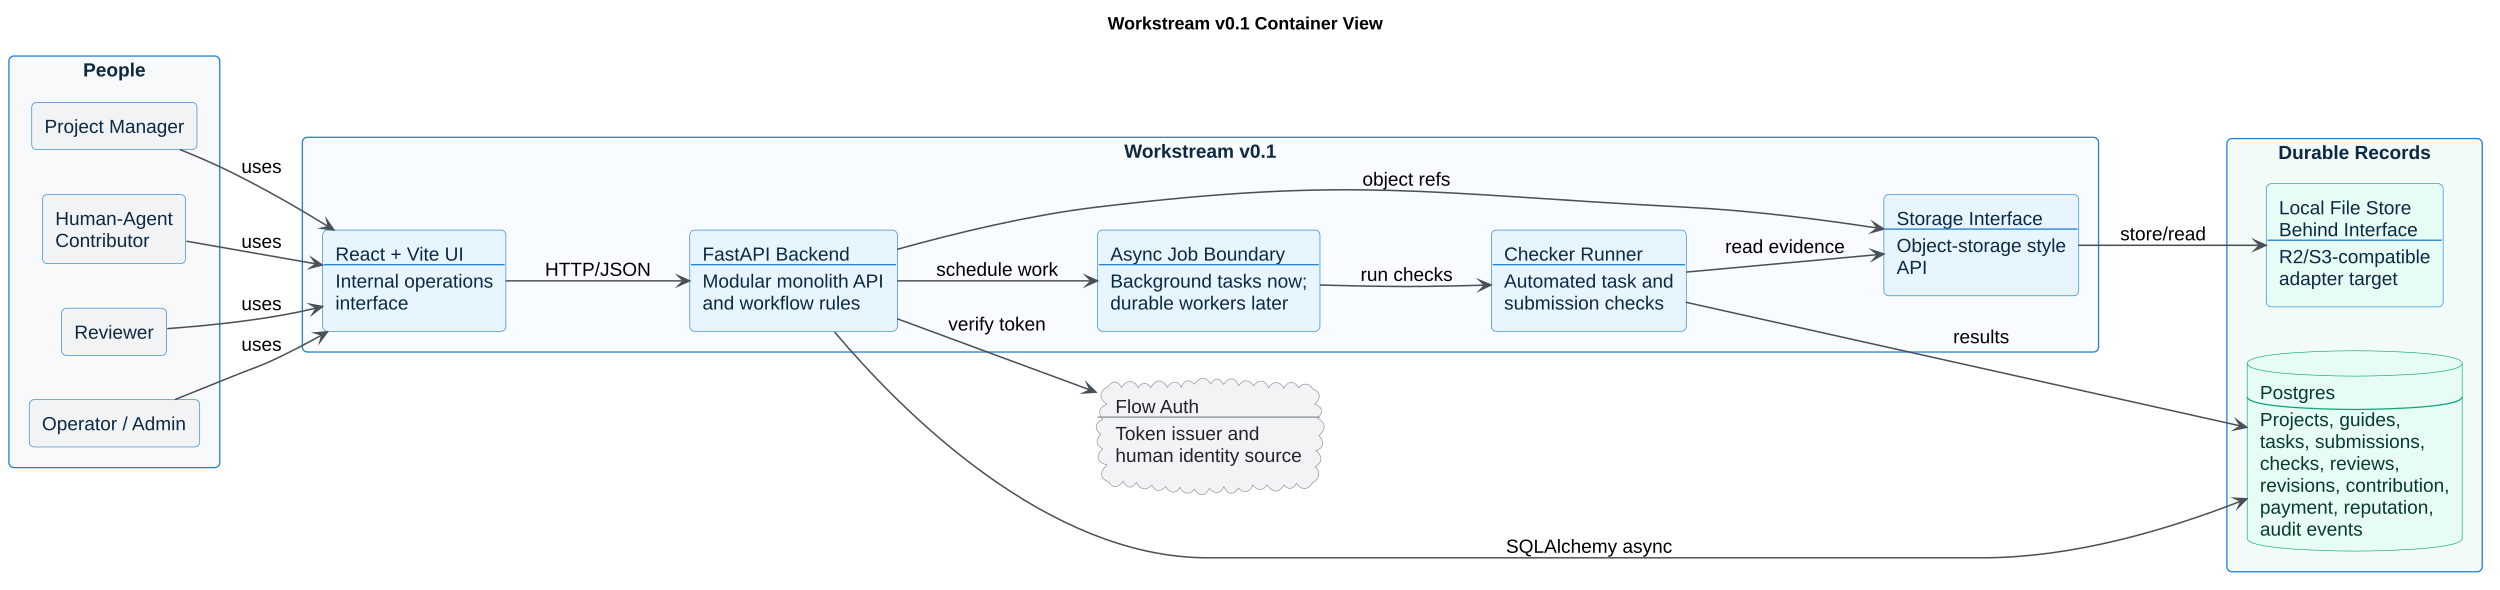
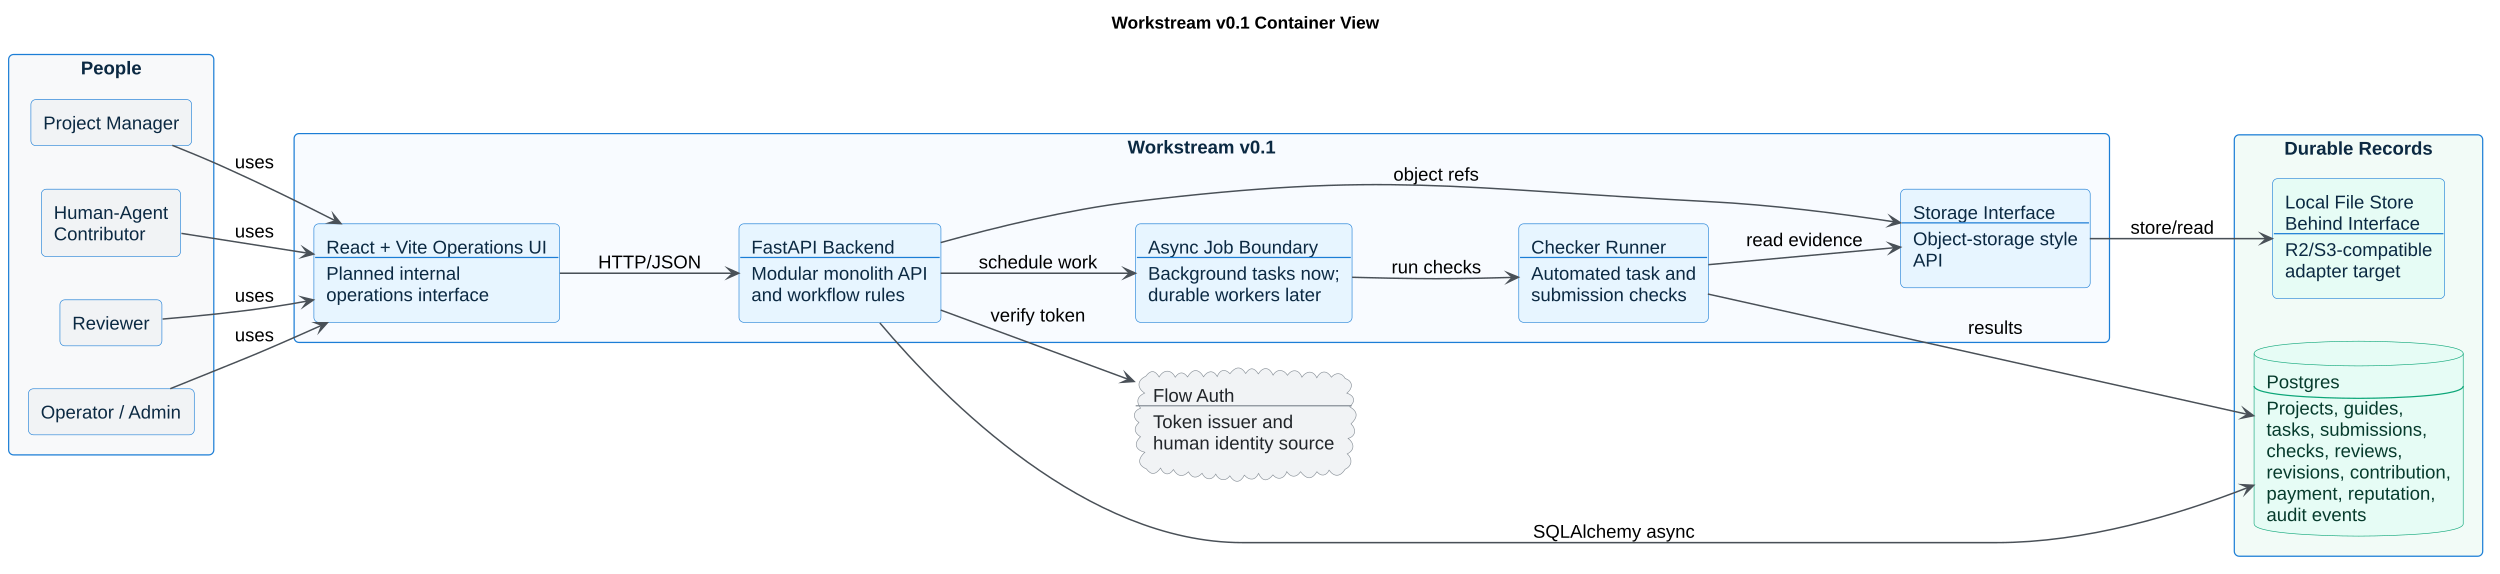
- <svg xmlns="http://www.w3.org/2000/svg" contentStyleType="text/css" data-diagram-type="DESCRIPTION" height="464px" preserveAspectRatio="none" style="width:1968px;height:464px;background:#FFFFFF;" version="1.1" viewBox="0 0 1968 464" width="1968px" zoomAndPan="magnify">
+ <svg xmlns="http://www.w3.org/2000/svg" contentStyleType="text/css" data-diagram-type="DESCRIPTION" height="464px" preserveAspectRatio="none" style="width:2023px;height:464px;background:#FFFFFF;" version="1.1" viewBox="0 0 2023 464" width="2023px" zoomAndPan="magnify">
  <defs />
  <g>
    <g class="title" data-source-line="1">
-       <text fill="#000000" font-family="Arial" font-size="14" font-weight="700" lengthAdjust="spacing" textLength="217.075" x="871.962" y="23.132">Workstream v0.1 Container View</text>
+       <text fill="#000000" font-family="Arial" font-size="14" font-weight="700" lengthAdjust="spacing" textLength="217.075" x="899.462" y="23.132">Workstream v0.1 Container View</text>
    </g>
    <g class="cluster" data-qualified-name="People" data-source-line="29" id="ent0001">
      <rect fill="#F8F9FA" height="324" rx="4" ry="4" style="stroke:#1C7ED6;stroke-width:1;" width="166" x="7" y="44.099" />
      <text fill="#0B2942" font-family="Arial" font-size="15" font-weight="700" lengthAdjust="spacing" textLength="49.182" x="65.409" y="60.169">People</text>
    </g>
    <g class="cluster" data-qualified-name="Workstream v0.1" data-source-line="38" id="ent0007">
-       <rect fill="#F8FBFF" height="169" rx="4" ry="4" style="stroke:#1C7ED6;stroke-width:1;" width="1414" x="238" y="108.099" />
-       <text fill="#0B2942" font-family="Arial" font-size="15" font-weight="700" lengthAdjust="spacing" textLength="120.059" x="884.971" y="124.168">Workstream v0.1</text>
+       <rect fill="#F8FBFF" height="169" rx="4" ry="4" style="stroke:#1C7ED6;stroke-width:1;" width="1469" x="238" y="108.099" />
+       <text fill="#0B2942" font-family="Arial" font-size="15" font-weight="700" lengthAdjust="spacing" textLength="120.059" x="912.471" y="124.168">Workstream v0.1</text>
    </g>
    <g class="cluster" data-qualified-name="Durable Records" data-source-line="46" id="ent0013">
-       <rect fill="#F2FBF7" height="341" rx="4" ry="4" style="stroke:#1C7ED6;stroke-width:1;" width="201" x="1753" y="109.099" />
-       <text fill="#0B2942" font-family="Arial" font-size="15" font-weight="700" lengthAdjust="spacing" textLength="120.037" x="1793.482" y="125.168">Durable Records</text>
+       <rect fill="#F2FBF7" height="341" rx="4" ry="4" style="stroke:#1C7ED6;stroke-width:1;" width="201" x="1808" y="109.099" />
+       <text fill="#0B2942" font-family="Arial" font-size="15" font-weight="700" lengthAdjust="spacing" textLength="120.037" x="1848.482" y="125.168">Durable Records</text>
    </g>
    <g class="entity" data-qualified-name="People.project_manager" data-source-line="30" id="ent0002">
      <rect fill="#F1F3F5" height="37.248" rx="4" ry="4" style="stroke:#1C7ED6;stroke-width:0.5;" width="130.054" x="25" y="80.599" />
      <text fill="#0B2942" font-family="Arial" font-size="15" lengthAdjust="spacing" textLength="110.054" x="35" y="104.668">Project Manager</text>
    </g>
    <g class="entity" data-qualified-name="People.worker" data-source-line="31" id="ent0003">
      <rect fill="#F1F3F5" height="54.497" rx="4" ry="4" style="stroke:#1C7ED6;stroke-width:0.5;" width="112.549" x="33.5" y="153.099" />
      <text fill="#0B2942" font-family="Arial" font-size="15" lengthAdjust="spacing" textLength="92.549" x="43.5" y="177.168">Human-Agent</text>
      <text fill="#0B2942" font-family="Arial" font-size="15" lengthAdjust="spacing" textLength="74.202" x="43.5" y="194.417">Contributor</text>
    </g>
    <g class="entity" data-qualified-name="People.reviewer" data-source-line="32" id="ent0004">
      <rect fill="#F1F3F5" height="37.248" rx="4" ry="4" style="stroke:#1C7ED6;stroke-width:0.5;" width="82.519" x="48.5" y="242.599" />
      <text fill="#0B2942" font-family="Arial" font-size="15" lengthAdjust="spacing" textLength="62.52" x="58.5" y="266.668">Reviewer</text>
    </g>
    <g class="entity" data-qualified-name="People.operator" data-source-line="33" id="ent0005">
      <rect fill="#F1F3F5" height="37.248" rx="4" ry="4" style="stroke:#1C7ED6;stroke-width:0.5;" width="134.214" x="23" y="314.599" />
      <text fill="#0B2942" font-family="Arial" font-size="15" lengthAdjust="spacing" textLength="114.214" x="33" y="338.668">Operator / Admin</text>
    </g>
    <g class="entity" data-qualified-name="Workstream v0.1.frontend" data-source-line="39" id="ent0008">
-       <rect fill="#E7F5FF" height="79.746" rx="4" ry="4" style="stroke:#1C7ED6;stroke-width:0.5;" width="144.248" x="254" y="181.099" />
-       <text fill="#0B2942" font-family="Arial" font-size="15" lengthAdjust="spacing" textLength="101.294" x="264" y="205.168">React + Vite UI</text>
-       <line style="stroke:#1C7ED6;stroke-width:1;" x1="255" x2="397.248" y1="208.347" y2="208.347" />
-       <text fill="#0B2942" font-family="Arial" font-size="15" lengthAdjust="spacing" textLength="124.248" x="264" y="226.417">Internal operations</text>
-       <text fill="#0B2942" font-family="Arial" font-size="15" lengthAdjust="spacing" textLength="57.532" x="264" y="243.666">interface</text>
+       <rect fill="#E7F5FF" height="79.746" rx="4" ry="4" style="stroke:#1C7ED6;stroke-width:0.5;" width="198.835" x="254" y="181.099" />
+       <text fill="#0B2942" font-family="Arial" font-size="15" lengthAdjust="spacing" textLength="178.835" x="264" y="205.168">React + Vite Operations UI</text>
+       <line style="stroke:#1C7ED6;stroke-width:1;" x1="255" x2="451.835" y1="208.347" y2="208.347" />
+       <text fill="#0B2942" font-family="Arial" font-size="15" lengthAdjust="spacing" textLength="108.413" x="264" y="226.417">Planned internal</text>
+       <text fill="#0B2942" font-family="Arial" font-size="15" lengthAdjust="spacing" textLength="131.748" x="264" y="243.666">operations interface</text>
    </g>
    <g class="entity" data-qualified-name="Workstream v0.1.api" data-source-line="40" id="ent0009">
-       <rect fill="#E7F5FF" height="79.746" rx="4" ry="4" style="stroke:#1C7ED6;stroke-width:0.5;" width="163.401" x="543" y="181.099" />
-       <text fill="#0B2942" font-family="Arial" font-size="15" lengthAdjust="spacing" textLength="115.891" x="553" y="205.168">FastAPI Backend</text>
-       <line style="stroke:#1C7ED6;stroke-width:1;" x1="544" x2="705.401" y1="208.347" y2="208.347" />
-       <text fill="#0B2942" font-family="Arial" font-size="15" lengthAdjust="spacing" textLength="143.401" x="553" y="226.417">Modular monolith API</text>
-       <text fill="#0B2942" font-family="Arial" font-size="15" lengthAdjust="spacing" textLength="124.219" x="553" y="243.666">and workflow rules</text>
+       <rect fill="#E7F5FF" height="79.746" rx="4" ry="4" style="stroke:#1C7ED6;stroke-width:0.5;" width="163.401" x="598" y="181.099" />
+       <text fill="#0B2942" font-family="Arial" font-size="15" lengthAdjust="spacing" textLength="115.891" x="608" y="205.168">FastAPI Backend</text>
+       <line style="stroke:#1C7ED6;stroke-width:1;" x1="599" x2="760.401" y1="208.347" y2="208.347" />
+       <text fill="#0B2942" font-family="Arial" font-size="15" lengthAdjust="spacing" textLength="143.401" x="608" y="226.417">Modular monolith API</text>
+       <text fill="#0B2942" font-family="Arial" font-size="15" lengthAdjust="spacing" textLength="124.219" x="608" y="243.666">and workflow rules</text>
    </g>
    <g class="entity" data-qualified-name="Workstream v0.1.jobs" data-source-line="41" id="ent0010">
-       <rect fill="#E7F5FF" height="79.746" rx="4" ry="4" style="stroke:#1C7ED6;stroke-width:0.5;" width="175.083" x="864" y="181.099" />
-       <text fill="#0B2942" font-family="Arial" font-size="15" lengthAdjust="spacing" textLength="137.578" x="874" y="205.168">Async Job Boundary</text>
-       <line style="stroke:#1C7ED6;stroke-width:1;" x1="865" x2="1038.083" y1="208.347" y2="208.347" />
-       <text fill="#0B2942" font-family="Arial" font-size="15" lengthAdjust="spacing" textLength="155.083" x="874" y="226.417">Background tasks now;</text>
-       <text fill="#0B2942" font-family="Arial" font-size="15" lengthAdjust="spacing" textLength="140.061" x="874" y="243.666">durable workers later</text>
+       <rect fill="#E7F5FF" height="79.746" rx="4" ry="4" style="stroke:#1C7ED6;stroke-width:0.5;" width="175.083" x="919" y="181.099" />
+       <text fill="#0B2942" font-family="Arial" font-size="15" lengthAdjust="spacing" textLength="137.578" x="929" y="205.168">Async Job Boundary</text>
+       <line style="stroke:#1C7ED6;stroke-width:1;" x1="920" x2="1093.083" y1="208.347" y2="208.347" />
+       <text fill="#0B2942" font-family="Arial" font-size="15" lengthAdjust="spacing" textLength="155.083" x="929" y="226.417">Background tasks now;</text>
+       <text fill="#0B2942" font-family="Arial" font-size="15" lengthAdjust="spacing" textLength="140.061" x="929" y="243.666">durable workers later</text>
    </g>
    <g class="entity" data-qualified-name="Workstream v0.1.checker" data-source-line="42" id="ent0011">
-       <rect fill="#E7F5FF" height="79.746" rx="4" ry="4" style="stroke:#1C7ED6;stroke-width:0.5;" width="153.418" x="1174" y="181.099" />
-       <text fill="#0B2942" font-family="Arial" font-size="15" lengthAdjust="spacing" textLength="109.219" x="1184" y="205.168">Checker Runner</text>
-       <line style="stroke:#1C7ED6;stroke-width:1;" x1="1175" x2="1326.418" y1="208.347" y2="208.347" />
-       <text fill="#0B2942" font-family="Arial" font-size="15" lengthAdjust="spacing" textLength="133.418" x="1184" y="226.417">Automated task and</text>
-       <text fill="#0B2942" font-family="Arial" font-size="15" lengthAdjust="spacing" textLength="125.881" x="1184" y="243.666">submission checks</text>
+       <rect fill="#E7F5FF" height="79.746" rx="4" ry="4" style="stroke:#1C7ED6;stroke-width:0.5;" width="153.418" x="1229" y="181.099" />
+       <text fill="#0B2942" font-family="Arial" font-size="15" lengthAdjust="spacing" textLength="109.219" x="1239" y="205.168">Checker Runner</text>
+       <line style="stroke:#1C7ED6;stroke-width:1;" x1="1230" x2="1381.418" y1="208.347" y2="208.347" />
+       <text fill="#0B2942" font-family="Arial" font-size="15" lengthAdjust="spacing" textLength="133.418" x="1239" y="226.417">Automated task and</text>
+       <text fill="#0B2942" font-family="Arial" font-size="15" lengthAdjust="spacing" textLength="125.881" x="1239" y="243.666">submission checks</text>
    </g>
    <g class="entity" data-qualified-name="Workstream v0.1.storage_adapter" data-source-line="43" id="ent0012">
-       <rect fill="#E7F5FF" height="79.746" rx="4" ry="4" style="stroke:#1C7ED6;stroke-width:0.5;" width="153.389" x="1483" y="153.099" />
-       <text fill="#0B2942" font-family="Arial" font-size="15" lengthAdjust="spacing" textLength="115.071" x="1493" y="177.168">Storage Interface</text>
-       <line style="stroke:#1C7ED6;stroke-width:1;" x1="1484" x2="1635.389" y1="180.347" y2="180.347" />
-       <text fill="#0B2942" font-family="Arial" font-size="15" lengthAdjust="spacing" textLength="133.389" x="1493" y="198.417">Object-storage style</text>
-       <text fill="#0B2942" font-family="Arial" font-size="15" lengthAdjust="spacing" textLength="24.177" x="1493" y="215.666">API</text>
+       <rect fill="#E7F5FF" height="79.746" rx="4" ry="4" style="stroke:#1C7ED6;stroke-width:0.5;" width="153.389" x="1538" y="153.099" />
+       <text fill="#0B2942" font-family="Arial" font-size="15" lengthAdjust="spacing" textLength="115.071" x="1548" y="177.168">Storage Interface</text>
+       <line style="stroke:#1C7ED6;stroke-width:1;" x1="1539" x2="1690.389" y1="180.347" y2="180.347" />
+       <text fill="#0B2942" font-family="Arial" font-size="15" lengthAdjust="spacing" textLength="133.389" x="1548" y="198.417">Object-storage style</text>
+       <text fill="#0B2942" font-family="Arial" font-size="15" lengthAdjust="spacing" textLength="24.177" x="1548" y="215.666">API</text>
    </g>
    <g class="entity" data-qualified-name="Durable Records.postgres" data-source-line="47" id="ent0014">
-       <path d="M1769,286.099 C1769,276.099 1853.619,276.099 1853.619,276.099 C1853.619,276.099 1938.238,276.099 1938.238,286.099 L1938.238,423.838 C1938.238,433.838 1853.619,433.838 1853.619,433.838 C1853.619,433.838 1769,433.838 1769,423.838 L1769,286.099" fill="#E6FCF5" style="stroke:#0CA678;stroke-width:0.5;" />
-       <path d="M1769,286.099 C1769,296.099 1853.619,296.099 1853.619,296.099 C1853.619,296.099 1938.238,296.099 1938.238,286.099" fill="none" style="stroke:#0CA678;stroke-width:0.5;" />
-       <text fill="#063B2C" font-family="Arial" font-size="15" lengthAdjust="spacing" textLength="59.194" x="1779" y="314.168">Postgres</text>
-       <path d="M1769,312.347 C1769,322.347 1853.619,322.347 1853.619,322.347 C1853.619,322.347 1938.238,322.347 1938.238,312.347" fill="none" style="stroke:#0CA678;stroke-width:1;" />
-       <text fill="#063B2C" font-family="Arial" font-size="15" lengthAdjust="spacing" textLength="110.889" x="1779" y="335.417">Projects, guides,</text>
-       <text fill="#063B2C" font-family="Arial" font-size="15" lengthAdjust="spacing" textLength="130.042" x="1779" y="352.666">tasks, submissions,</text>
-       <text fill="#063B2C" font-family="Arial" font-size="15" lengthAdjust="spacing" textLength="110.032" x="1779" y="369.914">checks, reviews,</text>
-       <text fill="#063B2C" font-family="Arial" font-size="15" lengthAdjust="spacing" textLength="149.238" x="1779" y="387.163">revisions, contribution,</text>
-       <text fill="#063B2C" font-family="Arial" font-size="15" lengthAdjust="spacing" textLength="136.75" x="1779" y="404.411">payment, reputation,</text>
-       <text fill="#063B2C" font-family="Arial" font-size="15" lengthAdjust="spacing" textLength="80.889" x="1779" y="421.66">audit events</text>
+       <path d="M1824,286.099 C1824,276.099 1908.619,276.099 1908.619,276.099 C1908.619,276.099 1993.238,276.099 1993.238,286.099 L1993.238,423.838 C1993.238,433.838 1908.619,433.838 1908.619,433.838 C1908.619,433.838 1824,433.838 1824,423.838 L1824,286.099" fill="#E6FCF5" style="stroke:#0CA678;stroke-width:0.5;" />
+       <path d="M1824,286.099 C1824,296.099 1908.619,296.099 1908.619,296.099 C1908.619,296.099 1993.238,296.099 1993.238,286.099" fill="none" style="stroke:#0CA678;stroke-width:0.5;" />
+       <text fill="#063B2C" font-family="Arial" font-size="15" lengthAdjust="spacing" textLength="59.194" x="1834" y="314.168">Postgres</text>
+       <path d="M1824,312.347 C1824,322.347 1908.619,322.347 1908.619,322.347 C1908.619,322.347 1993.238,322.347 1993.238,312.347" fill="none" style="stroke:#0CA678;stroke-width:1;" />
+       <text fill="#063B2C" font-family="Arial" font-size="15" lengthAdjust="spacing" textLength="110.889" x="1834" y="335.417">Projects, guides,</text>
+       <text fill="#063B2C" font-family="Arial" font-size="15" lengthAdjust="spacing" textLength="130.042" x="1834" y="352.666">tasks, submissions,</text>
+       <text fill="#063B2C" font-family="Arial" font-size="15" lengthAdjust="spacing" textLength="110.032" x="1834" y="369.914">checks, reviews,</text>
+       <text fill="#063B2C" font-family="Arial" font-size="15" lengthAdjust="spacing" textLength="149.238" x="1834" y="387.163">revisions, contribution,</text>
+       <text fill="#063B2C" font-family="Arial" font-size="15" lengthAdjust="spacing" textLength="136.75" x="1834" y="404.411">payment, reputation,</text>
+       <text fill="#063B2C" font-family="Arial" font-size="15" lengthAdjust="spacing" textLength="80.889" x="1834" y="421.66">audit events</text>
    </g>
    <g class="entity" data-qualified-name="Durable Records.file_store" data-source-line="48" id="ent0015">
-       <rect fill="#E6FCF5" height="96.994" rx="4" ry="4" style="stroke:#1C7ED6;stroke-width:0.5;" width="139.224" x="1784" y="144.599" />
-       <text fill="#0B2942" font-family="Arial" font-size="15" lengthAdjust="spacing" textLength="104.216" x="1794" y="168.668">Local File Store</text>
-       <text fill="#0B2942" font-family="Arial" font-size="15" lengthAdjust="spacing" textLength="109.241" x="1794" y="185.917">Behind Interface</text>
-       <line style="stroke:#1C7ED6;stroke-width:1;" x1="1785" x2="1922.224" y1="189.096" y2="189.096" />
-       <text fill="#0B2942" font-family="Arial" font-size="15" lengthAdjust="spacing" textLength="119.224" x="1794" y="207.166">R2/S3-compatible</text>
-       <text fill="#0B2942" font-family="Arial" font-size="15" lengthAdjust="spacing" textLength="93.398" x="1794" y="224.414">adapter target</text>
+       <rect fill="#E6FCF5" height="96.994" rx="4" ry="4" style="stroke:#1C7ED6;stroke-width:0.5;" width="139.224" x="1839" y="144.599" />
+       <text fill="#0B2942" font-family="Arial" font-size="15" lengthAdjust="spacing" textLength="104.216" x="1849" y="168.668">Local File Store</text>
+       <text fill="#0B2942" font-family="Arial" font-size="15" lengthAdjust="spacing" textLength="109.241" x="1849" y="185.917">Behind Interface</text>
+       <line style="stroke:#1C7ED6;stroke-width:1;" x1="1840" x2="1977.224" y1="189.096" y2="189.096" />
+       <text fill="#0B2942" font-family="Arial" font-size="15" lengthAdjust="spacing" textLength="119.224" x="1849" y="207.166">R2/S3-compatible</text>
+       <text fill="#0B2942" font-family="Arial" font-size="15" lengthAdjust="spacing" textLength="93.398" x="1849" y="224.414">adapter target</text>
    </g>
    <g class="entity" data-qualified-name="flow_auth" data-source-line="36" id="ent0006">
-       <path d="M872.128,304.503 C876.098,299.221 879.562,299.464 882.976,305.058 C886.465,298.976 892.673,298.582 895.984,305.239 C899.12,300.717 902.615,300.534 905.966,304.999 C909.928,298.331 914.818,298.029 918.912,304.872 C921.956,300.138 926.726,298.974 929.983,304.644 C932.006,299.29 936.12,298.013 940.283,302.377 C944.398,297.108 948.744,295.423 953.016,302.212 C956.586,296.769 959.974,297.454 963.218,302.528 C967.247,296.389 972.233,297.013 975.195,303.538 C978.341,298.179 983.835,298.888 986.85,303.688 C990.638,298.055 996.226,299.155 998.525,305.18 C1001.974,300.072 1007.586,299.378 1010.553,305.688 C1013.714,299.715 1018.741,299.438 1022.384,305.203 C1025.922,301.037 1030.884,301.493 1033.543,306.297 C1040.373,308.696 1039.628,314.414 1034.891,318.132 C1041.076,320.106 1042.113,324.828 1037.207,329.136 C1044.267,333.303 1043.624,337.831 1038.271,342.954 C1042.4,346.883 1042.456,352.946 1035.922,354.752 C1040.965,358.455 1041.454,364.257 1035.174,367.285 C1039.811,371.198 1039.064,377.149 1033.515,379.701 C1029.818,385.651 1024.892,386.521 1020.481,380.478 C1018.331,385.135 1013.96,385.85 1010.673,381.753 C1006.043,388.91 1002.021,387.553 997.405,381.739 C994.04,386.66 989.6,386.564 986.266,381.704 C984.549,387.059 979.157,389.18 975.071,384.293 C970.75,389.728 966.546,389.841 963.422,383.144 C960.618,389.035 955.973,388.943 951.935,384.519 C948.732,390.907 943.955,391.176 940.174,385.063 C936.633,390.092 931.101,388.611 928.769,383.679 C925.563,389.298 920.247,388.265 917.696,383.013 C913.703,387.207 909.673,387.428 906.737,381.83 C901.976,386.601 897.737,385.505 894.544,379.975 C890.977,385.337 886.485,384.177 884.139,378.793 C880.519,383.742 876.887,385.109 872.654,379.458 C864.892,376.092 866.325,370.552 871.383,365.978 C863.952,364.198 862.031,358.924 867.903,353.45 C862.73,350.182 862.09,346.223 866.618,341.878 C861.263,338.214 861.785,332.67 867.905,330.279 C864.105,324.846 865.225,320.824 871.236,318.068 C864.931,313.931 865.062,307.761 872.128,304.503" fill="#F1F3F5" style="stroke:#868E96;stroke-width:0.5;" />
-       <text fill="#212529" font-family="Arial" font-size="15" lengthAdjust="spacing" textLength="66.694" x="878" y="325.168">Flow Auth</text>
-       <line style="stroke:#868E96;stroke-width:1;" x1="864" x2="1038.748" y1="328.347" y2="328.347" />
-       <text fill="#212529" font-family="Arial" font-size="15" lengthAdjust="spacing" textLength="115.064" x="878" y="346.417">Token issuer and</text>
-       <text fill="#212529" font-family="Arial" font-size="15" lengthAdjust="spacing" textLength="146.748" x="878" y="363.666">human identity source</text>
+       <path d="M927.128,304.503 C931.098,299.221 934.562,299.464 937.976,305.058 C941.465,298.976 947.673,298.582 950.984,305.239 C954.12,300.717 957.615,300.534 960.966,304.999 C964.928,298.331 969.818,298.029 973.912,304.872 C976.956,300.138 981.726,298.974 984.983,304.644 C987.006,299.29 991.12,298.013 995.283,302.377 C999.398,297.108 1003.744,295.423 1008.016,302.212 C1011.586,296.769 1014.974,297.454 1018.218,302.528 C1022.247,296.389 1027.233,297.013 1030.195,303.538 C1033.341,298.179 1038.835,298.888 1041.85,303.688 C1045.638,298.055 1051.226,299.155 1053.525,305.18 C1056.974,300.072 1062.586,299.378 1065.553,305.688 C1068.714,299.715 1073.741,299.438 1077.384,305.203 C1080.922,301.037 1085.884,301.493 1088.543,306.297 C1095.373,308.696 1094.628,314.414 1089.891,318.132 C1096.076,320.106 1097.113,324.828 1092.207,329.136 C1099.267,333.303 1098.624,337.831 1093.271,342.954 C1097.4,346.883 1097.456,352.946 1090.922,354.752 C1095.965,358.455 1096.454,364.257 1090.174,367.285 C1094.811,371.198 1094.064,377.149 1088.515,379.701 C1084.818,385.651 1079.892,386.521 1075.48,380.478 C1073.331,385.135 1068.96,385.85 1065.673,381.753 C1061.043,388.91 1057.021,387.553 1052.405,381.739 C1049.04,386.66 1044.6,386.564 1041.266,381.704 C1039.549,387.059 1034.157,389.18 1030.071,384.293 C1025.751,389.728 1021.546,389.841 1018.422,383.144 C1015.618,389.035 1010.973,388.943 1006.935,384.519 C1003.732,390.907 998.955,391.176 995.174,385.063 C991.633,390.092 986.101,388.611 983.769,383.679 C980.563,389.298 975.247,388.265 972.696,383.013 C968.703,387.207 964.673,387.428 961.737,381.83 C956.976,386.601 952.737,385.505 949.544,379.975 C945.977,385.337 941.485,384.177 939.139,378.793 C935.519,383.742 931.887,385.109 927.654,379.458 C919.892,376.092 921.325,370.552 926.383,365.978 C918.952,364.198 917.031,358.924 922.903,353.45 C917.73,350.182 917.09,346.223 921.618,341.878 C916.263,338.214 916.785,332.67 922.905,330.279 C919.105,324.846 920.225,320.824 926.236,318.068 C919.931,313.931 920.062,307.761 927.128,304.503" fill="#F1F3F5" style="stroke:#868E96;stroke-width:0.5;" />
+       <text fill="#212529" font-family="Arial" font-size="15" lengthAdjust="spacing" textLength="66.694" x="933" y="325.168">Flow Auth</text>
+       <line style="stroke:#868E96;stroke-width:1;" x1="919" x2="1093.748" y1="328.347" y2="328.347" />
+       <text fill="#212529" font-family="Arial" font-size="15" lengthAdjust="spacing" textLength="115.064" x="933" y="346.417">Token issuer and</text>
+       <text fill="#212529" font-family="Arial" font-size="15" lengthAdjust="spacing" textLength="146.748" x="933" y="363.666">human identity source</text>
    </g>
    <g class="link" data-entity-1="ent0002" data-entity-2="ent0008" data-link-type="dependency" data-source-line="51" id="lnk16">
-       <path d="M141.6,117.719 C154.62,122.939 168.48,128.909 181,135.099 C208.53,148.719 233.567,163.106 258.497,178.386" fill="none" id="project_manager-to-frontend" style="stroke:#495057;stroke-width:1.2;" />
-       <polygon fill="#495057" points="262.76,180.999,257.177,172.885,258.497,178.386,252.996,179.706,262.76,180.999" style="stroke:#495057;stroke-width:1.2;stroke-linejoin:miter;stroke-miterlimit:10;" />
+       <path d="M139.42,117.599 C152.98,123.009 167.65,129.089 181,135.099 C212.44,149.239 242.033,163.732 271.443,178.692" fill="none" id="project_manager-to-frontend" style="stroke:#495057;stroke-width:1.2;" />
+       <polygon fill="#495057" points="275.9,180.959,269.692,173.313,271.443,178.692,266.065,180.443,275.9,180.959" style="stroke:#495057;stroke-width:1.2;stroke-linejoin:miter;stroke-miterlimit:10;" />
      <text fill="#000000" font-family="Arial" font-size="15" lengthAdjust="spacing" textLength="31.685" x="190" y="136.168">uses</text>
    </g>
    <g class="link" data-entity-1="ent0003" data-entity-2="ent0008" data-link-type="dependency" data-source-line="52" id="lnk17">
-       <path d="M146.75,189.869 C178.79,195.479 214.435,201.725 248.775,207.745" fill="none" id="worker-to-frontend" style="stroke:#495057;stroke-width:1.2;" />
-       <polygon fill="#495057" points="253.7,208.609,245.526,203.115,248.775,207.745,244.144,210.994,253.7,208.609" style="stroke:#495057;stroke-width:1.2;stroke-linejoin:miter;stroke-miterlimit:10;" />
-       <text fill="#000000" font-family="Arial" font-size="15" lengthAdjust="spacing" textLength="31.685" x="190" y="195.168">uses</text>
+       <path d="M146.78,188.849 C177.9,193.729 212.65,199.175 248.84,204.845" fill="none" id="worker-to-frontend" style="stroke:#495057;stroke-width:1.2;" />
+       <polygon fill="#495057" points="253.78,205.619,245.508,200.274,248.84,204.845,244.269,208.177,253.78,205.619" style="stroke:#495057;stroke-width:1.2;stroke-linejoin:miter;stroke-miterlimit:10;" />
+       <text fill="#000000" font-family="Arial" font-size="15" lengthAdjust="spacing" textLength="31.685" x="190" y="192.168">uses</text>
    </g>
    <g class="link" data-entity-1="ent0004" data-entity-2="ent0008" data-link-type="dependency" data-source-line="53" id="lnk18">
-       <path d="M131.65,258.719 C157.63,256.799 191.97,253.489 222,248.099 C232.37,246.239 238.369,245.04 248.989,242.48" fill="none" id="reviewer-to-frontend" style="stroke:#495057;stroke-width:1.2;" />
-       <polygon fill="#495057" points="253.85,241.309,244.163,239.529,248.989,242.48,246.038,247.306,253.85,241.309" style="stroke:#495057;stroke-width:1.2;stroke-linejoin:miter;stroke-miterlimit:10;" />
+       <path d="M131.56,258.179 C157.51,256.039 191.84,252.699 222,248.099 C232.29,246.529 238.085,245.597 248.735,243.607" fill="none" id="reviewer-to-frontend" style="stroke:#495057;stroke-width:1.2;" />
+       <polygon fill="#495057" points="253.65,242.689,244.068,240.41,248.735,243.607,245.538,248.274,253.65,242.689" style="stroke:#495057;stroke-width:1.2;stroke-linejoin:miter;stroke-miterlimit:10;" />
      <text fill="#000000" font-family="Arial" font-size="15" lengthAdjust="spacing" textLength="31.685" x="190" y="244.168">uses</text>
    </g>
    <g class="link" data-entity-1="ent0005" data-entity-2="ent0008" data-link-type="dependency" data-source-line="54" id="lnk19">
-       <path d="M137.76,314.529 C151.69,308.959 166.97,302.809 181,297.099 C199.27,289.659 204.29,288.799 222,280.099 C233.75,274.329 241.632,270.223 253.422,263.652" fill="none" id="operator-to-frontend" style="stroke:#495057;stroke-width:1.2;" />
-       <polygon fill="#495057" points="257.79,261.219,247.981,262.106,253.422,263.652,251.875,269.094,257.79,261.219" style="stroke:#495057;stroke-width:1.2;stroke-linejoin:miter;stroke-miterlimit:10;" />
+       <path d="M137.76,314.529 C151.69,308.959 166.97,302.809 181,297.099 C199.27,289.659 203.9,287.939 222,280.099 C235.92,274.069 246.047,269.603 260.357,263.193" fill="none" id="operator-to-frontend" style="stroke:#495057;stroke-width:1.2;" />
+       <polygon fill="#495057" points="264.92,261.149,255.071,261.177,260.357,263.193,258.342,268.478,264.92,261.149" style="stroke:#495057;stroke-width:1.2;stroke-linejoin:miter;stroke-miterlimit:10;" />
      <text fill="#000000" font-family="Arial" font-size="15" lengthAdjust="spacing" textLength="31.685" x="190" y="276.168">uses</text>
    </g>
    <g class="link" data-entity-1="ent0008" data-entity-2="ent0009" data-link-type="dependency" data-source-line="56" id="lnk20">
-       <path d="M398.02,221.099 C441.62,221.099 492.59,221.099 537.85,221.099" fill="none" id="frontend-to-api" style="stroke:#495057;stroke-width:1.2;" />
-       <polygon fill="#495057" points="542.85,221.099,533.85,217.099,537.85,221.099,533.85,225.099,542.85,221.099" style="stroke:#495057;stroke-width:1.2;stroke-linejoin:miter;stroke-miterlimit:10;" />
-       <text fill="#000000" font-family="Arial" font-size="15" lengthAdjust="spacing" textLength="83.335" x="429" y="217.168">HTTP/JSON</text>
+       <path d="M453.03,221.099 C499.39,221.099 548.98,221.099 592.84,221.099" fill="none" id="frontend-to-api" style="stroke:#495057;stroke-width:1.2;" />
+       <polygon fill="#495057" points="597.84,221.099,588.84,217.099,592.84,221.099,588.84,225.099,597.84,221.099" style="stroke:#495057;stroke-width:1.2;stroke-linejoin:miter;stroke-miterlimit:10;" />
+       <text fill="#000000" font-family="Arial" font-size="15" lengthAdjust="spacing" textLength="83.335" x="484" y="217.168">HTTP/JSON</text>
    </g>
    <g class="link" data-entity-1="ent0009" data-entity-2="ent0006" data-link-type="dependency" data-source-line="57" id="lnk21">
-       <path d="M706.25,250.919 C753.82,268.479 809.32,288.966 858.05,306.966" fill="none" id="api-to-flow_auth" style="stroke:#495057;stroke-width:1.2;" />
-       <polygon fill="#495057" points="862.74,308.699,855.683,301.828,858.05,306.966,852.912,309.332,862.74,308.699" style="stroke:#495057;stroke-width:1.2;stroke-linejoin:miter;stroke-miterlimit:10;" />
-       <text fill="#000000" font-family="Arial" font-size="15" lengthAdjust="spacing" textLength="76.699" x="746.5" y="260.168">verify token</text>
+       <path d="M761.25,250.919 C808.82,268.479 864.32,288.966 913.05,306.966" fill="none" id="api-to-flow_auth" style="stroke:#495057;stroke-width:1.2;" />
+       <polygon fill="#495057" points="917.74,308.699,910.683,301.828,913.05,306.966,907.912,309.332,917.74,308.699" style="stroke:#495057;stroke-width:1.2;stroke-linejoin:miter;stroke-miterlimit:10;" />
+       <text fill="#000000" font-family="Arial" font-size="15" lengthAdjust="spacing" textLength="76.699" x="801.5" y="260.168">verify token</text>
    </g>
    <g class="link" data-entity-1="ent0009" data-entity-2="ent0014" data-link-type="dependency" data-source-line="58" id="lnk22">
-       <path d="M656.98,261.339 C710.13,324.329 824.3,439.099 950.5,439.099 C950.5,439.099 950.5,439.099 1560.5,439.099 C1632.77,439.099 1706.651,416.853 1764.061,394.493" fill="none" id="api-to-postgres" style="stroke:#495057;stroke-width:1.2;" />
-       <polygon fill="#495057" points="1768.72,392.679,1758.882,392.218,1764.061,394.493,1761.785,399.672,1768.72,392.679" style="stroke:#495057;stroke-width:1.2;stroke-linejoin:miter;stroke-miterlimit:10;" />
-       <text fill="#000000" font-family="Arial" font-size="15" lengthAdjust="spacing" textLength="130.884" x="1185.5" y="435.168">SQLAlchemy async</text>
+       <path d="M711.98,261.339 C765.13,324.329 879.3,439.099 1005.5,439.099 C1005.5,439.099 1005.5,439.099 1615.5,439.099 C1687.77,439.099 1761.651,416.853 1819.061,394.493" fill="none" id="api-to-postgres" style="stroke:#495057;stroke-width:1.2;" />
+       <polygon fill="#495057" points="1823.72,392.679,1813.882,392.218,1819.061,394.493,1816.785,399.672,1823.72,392.679" style="stroke:#495057;stroke-width:1.2;stroke-linejoin:miter;stroke-miterlimit:10;" />
+       <text fill="#000000" font-family="Arial" font-size="15" lengthAdjust="spacing" textLength="130.884" x="1240.5" y="435.168">SQLAlchemy async</text>
    </g>
    <g class="link" data-entity-1="ent0009" data-entity-2="ent0012" data-link-type="dependency" data-source-line="59" id="lnk23">
-       <path d="M706.23,196.289 C751.77,183.579 810.01,169.469 863,163.099 C1067.75,138.469 1121.05,152.499 1327,163.099 C1379.31,165.789 1432.867,172.654 1477.977,179.544" fill="none" id="api-to-storage_adapter" style="stroke:#495057;stroke-width:1.2;" />
-       <polygon fill="#495057" points="1482.92,180.299,1474.627,174.986,1477.977,179.544,1473.419,182.894,1482.92,180.299" style="stroke:#495057;stroke-width:1.2;stroke-linejoin:miter;stroke-miterlimit:10;" />
-       <text fill="#000000" font-family="Arial" font-size="15" lengthAdjust="spacing" textLength="69.199" x="1072.5" y="146.168">object refs</text>
+       <path d="M761.23,196.289 C806.77,183.579 865.01,169.469 918,163.099 C1122.75,138.469 1176.05,152.499 1382,163.099 C1434.31,165.789 1487.867,172.654 1532.977,179.544" fill="none" id="api-to-storage_adapter" style="stroke:#495057;stroke-width:1.2;" />
+       <polygon fill="#495057" points="1537.92,180.299,1529.627,174.986,1532.977,179.544,1528.419,182.894,1537.92,180.299" style="stroke:#495057;stroke-width:1.2;stroke-linejoin:miter;stroke-miterlimit:10;" />
+       <text fill="#000000" font-family="Arial" font-size="15" lengthAdjust="spacing" textLength="69.199" x="1127.5" y="146.168">object refs</text>
    </g>
    <g class="link" data-entity-1="ent0009" data-entity-2="ent0010" data-link-type="dependency" data-source-line="60" id="lnk24">
-       <path d="M706.25,221.099 C754.19,221.099 809.97,221.099 858.9,221.099" fill="none" id="api-to-jobs" style="stroke:#495057;stroke-width:1.2;" />
-       <polygon fill="#495057" points="863.9,221.099,854.9,217.099,858.9,221.099,854.9,225.099,863.9,221.099" style="stroke:#495057;stroke-width:1.2;stroke-linejoin:miter;stroke-miterlimit:10;" />
-       <text fill="#000000" font-family="Arial" font-size="15" lengthAdjust="spacing" textLength="95.881" x="737" y="217.168">schedule work</text>
+       <path d="M761.25,221.099 C809.19,221.099 864.97,221.099 913.9,221.099" fill="none" id="api-to-jobs" style="stroke:#495057;stroke-width:1.2;" />
+       <polygon fill="#495057" points="918.9,221.099,909.9,217.099,913.9,221.099,909.9,225.099,918.9,221.099" style="stroke:#495057;stroke-width:1.2;stroke-linejoin:miter;stroke-miterlimit:10;" />
+       <text fill="#000000" font-family="Arial" font-size="15" lengthAdjust="spacing" textLength="95.881" x="792" y="217.168">schedule work</text>
    </g>
    <g class="link" data-entity-1="ent0010" data-entity-2="ent0011" data-link-type="dependency" data-source-line="61" id="lnk25">
-       <path d="M1039.12,224.379 C1049.52,224.679 1060,224.929 1070,225.099 C1102.88,225.659 1111.12,225.719 1144,225.099 C1153.62,224.919 1158.733,224.799 1168.733,224.479" fill="none" id="jobs-to-checker" style="stroke:#495057;stroke-width:1.2;" />
-       <polygon fill="#495057" points="1173.73,224.319,1164.607,220.608,1168.733,224.479,1164.862,228.604,1173.73,224.319" style="stroke:#495057;stroke-width:1.2;stroke-linejoin:miter;stroke-miterlimit:10;" />
-       <text fill="#000000" font-family="Arial" font-size="15" lengthAdjust="spacing" textLength="72.532" x="1071" y="221.168">run checks</text>
+       <path d="M1094.12,224.379 C1104.52,224.679 1115,224.929 1125,225.099 C1157.88,225.659 1166.12,225.719 1199,225.099 C1208.62,224.919 1213.733,224.799 1223.733,224.479" fill="none" id="jobs-to-checker" style="stroke:#495057;stroke-width:1.2;" />
+       <polygon fill="#495057" points="1228.73,224.319,1219.607,220.608,1223.733,224.479,1219.862,228.604,1228.73,224.319" style="stroke:#495057;stroke-width:1.2;stroke-linejoin:miter;stroke-miterlimit:10;" />
+       <text fill="#000000" font-family="Arial" font-size="15" lengthAdjust="spacing" textLength="72.532" x="1126" y="221.168">run checks</text>
    </g>
    <g class="link" data-entity-1="ent0011" data-entity-2="ent0014" data-link-type="dependency" data-source-line="62" id="lnk26">
-       <path d="M1327.01,237.939 C1439.72,263.059 1646.35,309.13 1763.74,335.31" fill="none" id="checker-to-postgres" style="stroke:#495057;stroke-width:1.2;" />
-       <polygon fill="#495057" points="1768.62,336.399,1760.707,330.536,1763.74,335.31,1758.965,338.344,1768.62,336.399" style="stroke:#495057;stroke-width:1.2;stroke-linejoin:miter;stroke-miterlimit:10;" />
-       <text fill="#000000" font-family="Arial" font-size="15" lengthAdjust="spacing" textLength="44.18" x="1537.5" y="270.168">results</text>
+       <path d="M1382.01,237.939 C1494.72,263.059 1701.35,309.13 1818.74,335.31" fill="none" id="checker-to-postgres" style="stroke:#495057;stroke-width:1.2;" />
+       <polygon fill="#495057" points="1823.62,336.399,1815.707,330.536,1818.74,335.31,1813.965,338.344,1823.62,336.399" style="stroke:#495057;stroke-width:1.2;stroke-linejoin:miter;stroke-miterlimit:10;" />
+       <text fill="#000000" font-family="Arial" font-size="15" lengthAdjust="spacing" textLength="44.18" x="1592.5" y="270.168">results</text>
    </g>
    <g class="link" data-entity-1="ent0011" data-entity-2="ent0012" data-link-type="dependency" data-source-line="63" id="lnk27">
-       <path d="M1327.39,214.179 C1374.8,209.849 1430.631,204.763 1477.971,200.443" fill="none" id="checker-to-storage_adapter" style="stroke:#495057;stroke-width:1.2;" />
-       <polygon fill="#495057" points="1482.95,199.989,1473.624,196.823,1477.971,200.443,1474.351,204.79,1482.95,199.989" style="stroke:#495057;stroke-width:1.2;stroke-linejoin:miter;stroke-miterlimit:10;" />
-       <text fill="#000000" font-family="Arial" font-size="15" lengthAdjust="spacing" textLength="94.233" x="1358" y="199.168">read evidence</text>
+       <path d="M1382.39,214.179 C1429.8,209.849 1485.631,204.763 1532.971,200.443" fill="none" id="checker-to-storage_adapter" style="stroke:#495057;stroke-width:1.2;" />
+       <polygon fill="#495057" points="1537.95,199.989,1528.624,196.823,1532.971,200.443,1529.351,204.79,1537.95,199.989" style="stroke:#495057;stroke-width:1.2;stroke-linejoin:miter;stroke-miterlimit:10;" />
+       <text fill="#000000" font-family="Arial" font-size="15" lengthAdjust="spacing" textLength="94.233" x="1413" y="199.168">read evidence</text>
    </g>
    <g class="link" data-entity-1="ent0012" data-entity-2="ent0015" data-link-type="dependency" data-source-line="64" id="lnk28">
-       <path d="M1636.08,193.099 C1681.7,193.099 1734.39,193.099 1778.73,193.099" fill="none" id="storage_adapter-to-file_store" style="stroke:#495057;stroke-width:1.2;" />
-       <polygon fill="#495057" points="1783.73,193.099,1774.73,189.099,1778.73,193.099,1774.73,197.099,1783.73,193.099" style="stroke:#495057;stroke-width:1.2;stroke-linejoin:miter;stroke-miterlimit:10;" />
-       <text fill="#000000" font-family="Arial" font-size="15" lengthAdjust="spacing" textLength="67.537" x="1669" y="189.168">store/read</text>
+       <path d="M1691.08,193.099 C1736.7,193.099 1789.39,193.099 1833.73,193.099" fill="none" id="storage_adapter-to-file_store" style="stroke:#495057;stroke-width:1.2;" />
+       <polygon fill="#495057" points="1838.73,193.099,1829.73,189.099,1833.73,193.099,1829.73,197.099,1838.73,193.099" style="stroke:#495057;stroke-width:1.2;stroke-linejoin:miter;stroke-miterlimit:10;" />
+       <text fill="#000000" font-family="Arial" font-size="15" lengthAdjust="spacing" textLength="67.537" x="1724" y="189.168">store/read</text>
    </g>
  </g>
</svg>
